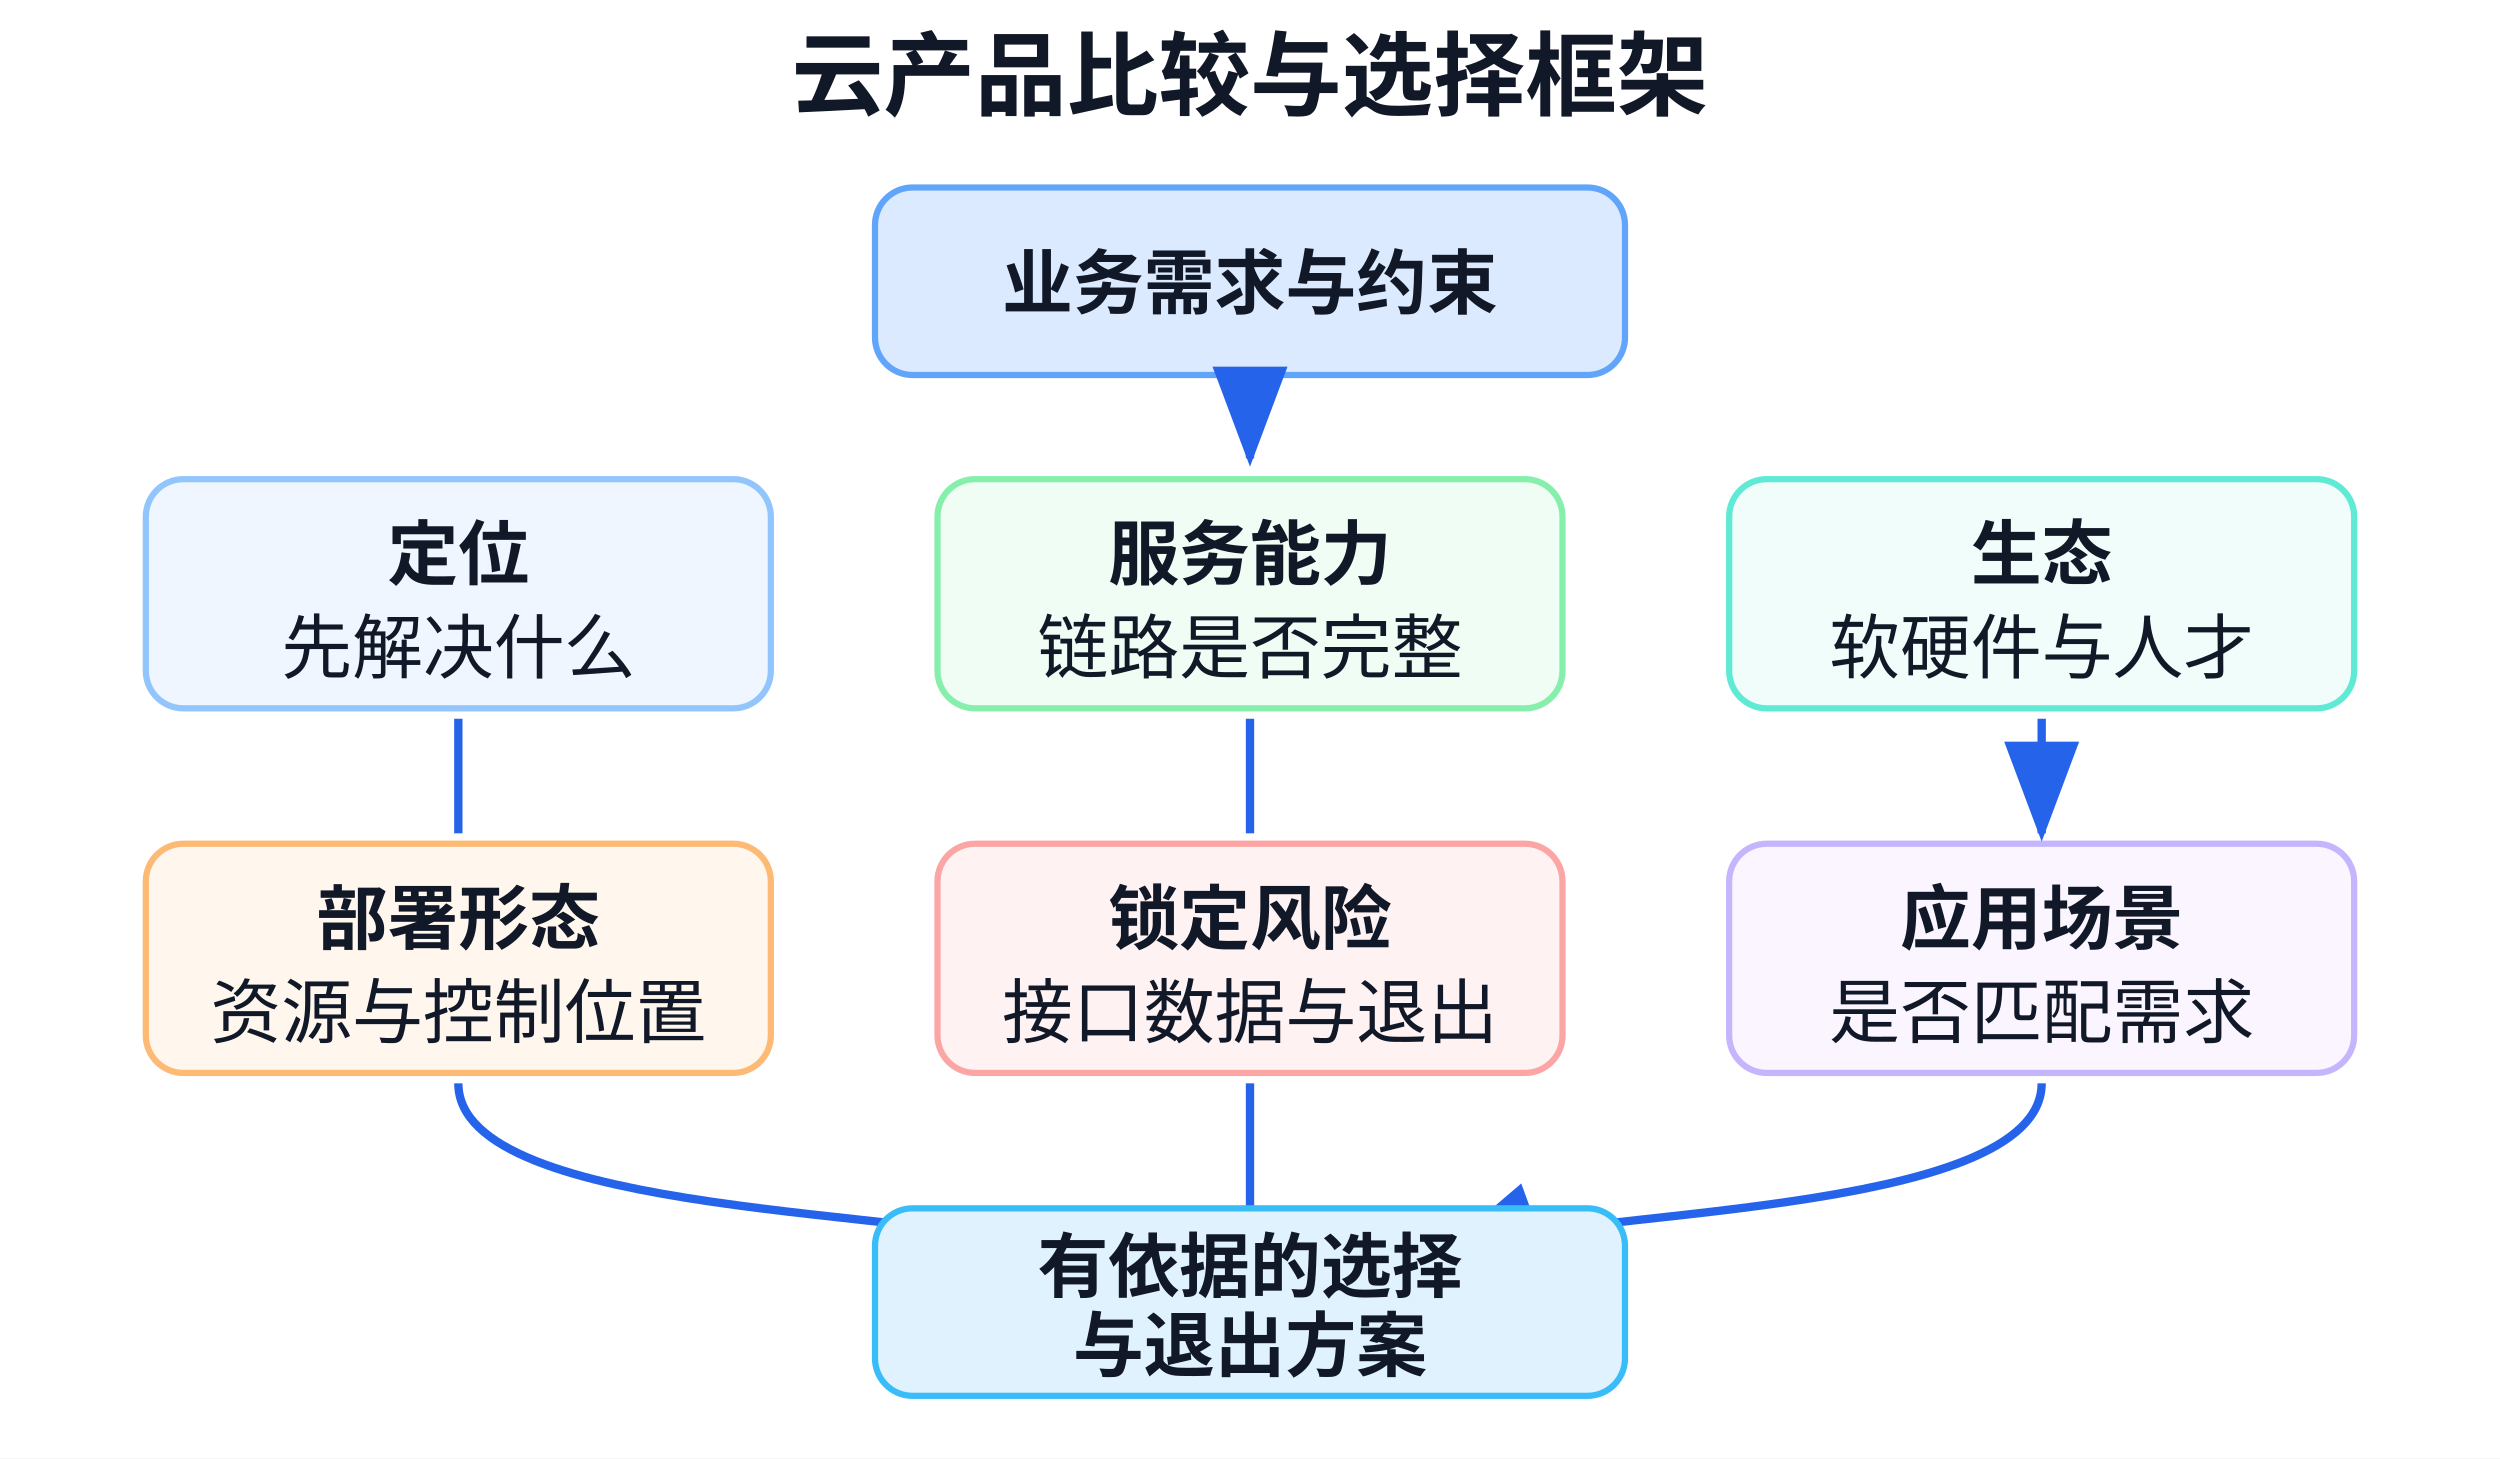
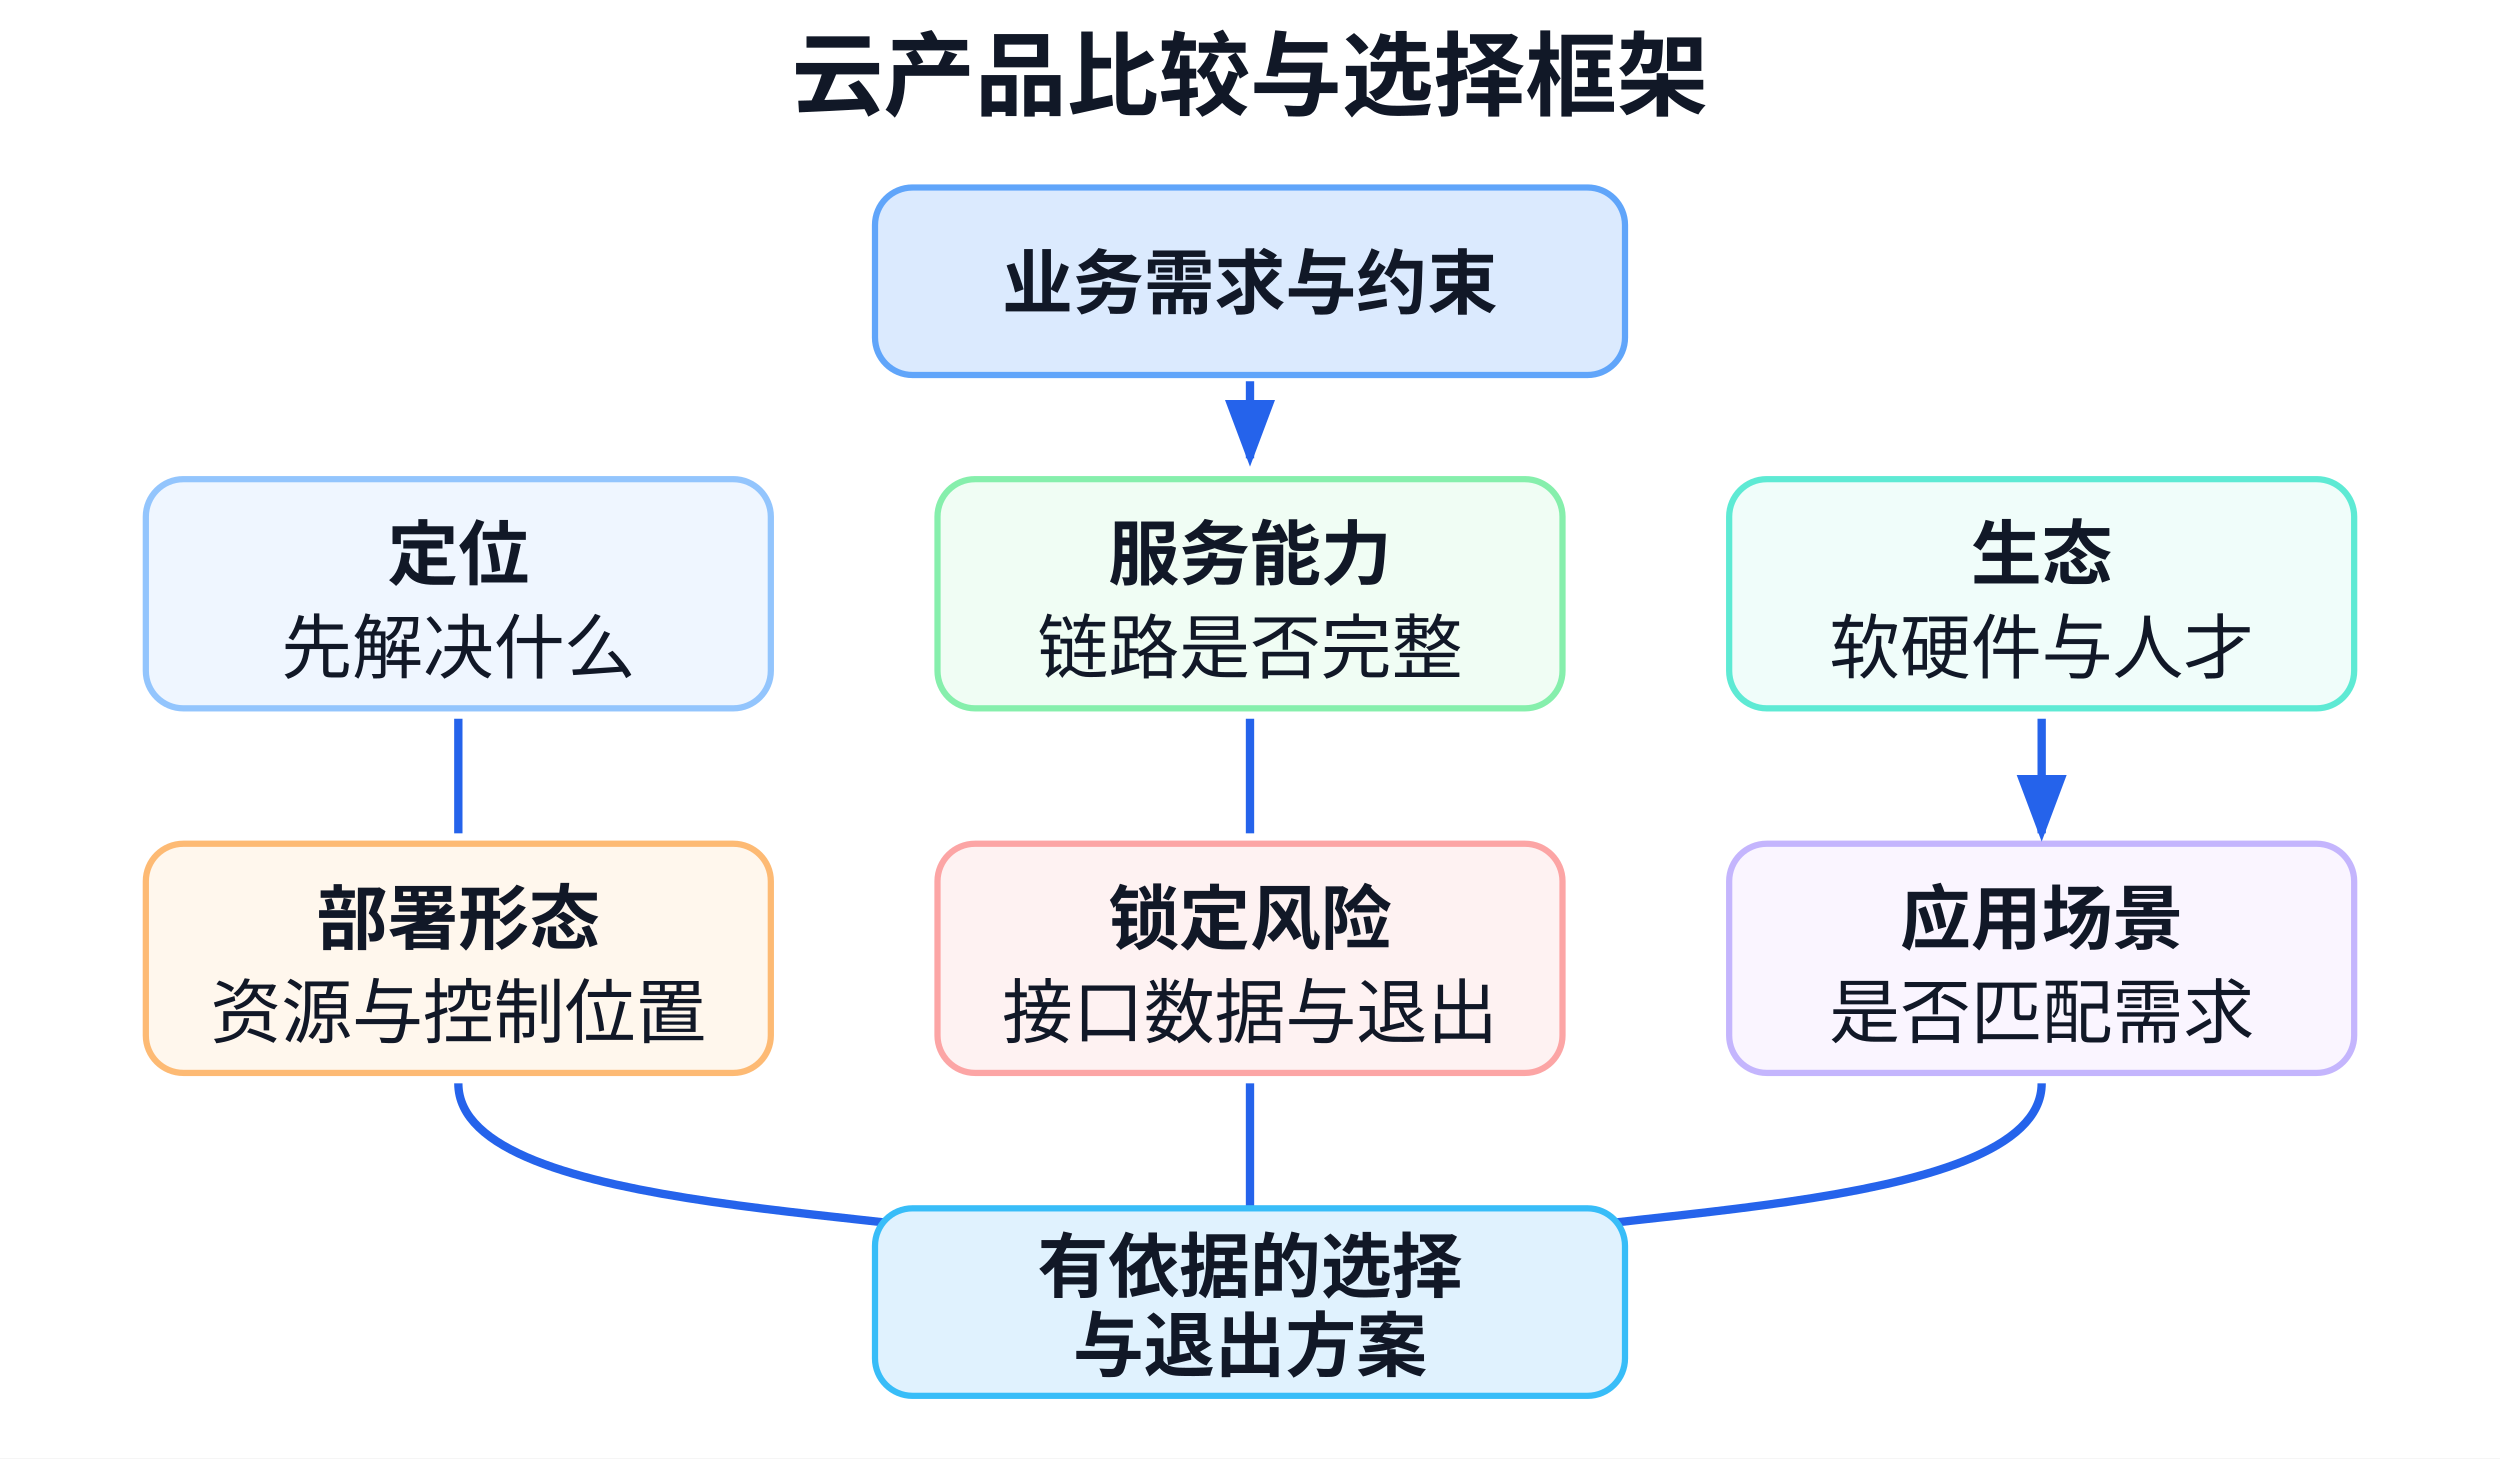
<svg xmlns="http://www.w3.org/2000/svg" viewBox="0 0 1200 700" width="1200" height="700">
  <style>text { font-family: SimSun, '宋体', serif; fill: #111827; }</style>
  <defs>
-     <marker id="a" markerWidth="12" markerHeight="9" refX="11" refY="4.5" orient="auto">
-       <polygon points="0 0,12 4.5,0 9" fill="#2563eb" />
+     <marker id="a" markerWidth="8" markerHeight="6" refX="7" refY="3" orient="auto">
+       <polygon points="0 0,8 3,0 6" fill="#2563eb" />
    </marker>
  </defs>
  <rect width="1200" height="700" fill="#ffffff" />
  <text x="600" y="52" text-anchor="middle" font-size="44" font-weight="700">云产品比较与选择框架</text>
  <rect x="420" y="90" width="360" height="90" rx="18" fill="#dbeafe" stroke="#60a5fa" stroke-width="3" />
  <text x="600" y="148" text-anchor="middle" font-size="34" font-weight="700">业务需求与约束</text>
  <path d="M600 183 V220" stroke="#2563eb" stroke-width="4" marker-end="url(#a)" />
  <g>
    <rect x="70" y="230" width="300" height="110" rx="18" fill="#eff6ff" stroke="#93c5fd" stroke-width="3" />
    <text x="220" y="278" text-anchor="middle" font-size="34" font-weight="700">定位</text>
    <text x="220" y="323" text-anchor="middle" font-size="34">先解决什么</text>
    <rect x="450" y="230" width="300" height="110" rx="18" fill="#f0fdf4" stroke="#86efac" stroke-width="3" />
    <text x="600" y="278" text-anchor="middle" font-size="34" font-weight="700">服务能力</text>
    <text x="600" y="323" text-anchor="middle" font-size="34">链路是否完整</text>
    <rect x="830" y="230" width="300" height="110" rx="18" fill="#f0fdfa" stroke="#5eead4" stroke-width="3" />
    <text x="980" y="278" text-anchor="middle" font-size="34" font-weight="700">生态</text>
    <text x="980" y="323" text-anchor="middle" font-size="34">软硬件与人才</text>
    <rect x="70" y="405" width="300" height="110" rx="18" fill="#fff7ed" stroke="#fdba74" stroke-width="3" />
    <text x="220" y="453" text-anchor="middle" font-size="34" font-weight="700">部署形态</text>
    <text x="220" y="498" text-anchor="middle" font-size="34">资源与控制位置</text>
    <rect x="450" y="405" width="300" height="110" rx="18" fill="#fef2f2" stroke="#fca5a5" stroke-width="3" />
    <text x="600" y="453" text-anchor="middle" font-size="34" font-weight="700">锁定风险</text>
    <text x="600" y="498" text-anchor="middle" font-size="34">接口数据与退出</text>
    <rect x="830" y="405" width="300" height="110" rx="18" fill="#faf5ff" stroke="#c4b5fd" stroke-width="3" />
    <text x="980" y="453" text-anchor="middle" font-size="34" font-weight="700">应用场景</text>
    <text x="980" y="498" text-anchor="middle" font-size="34">是否匹配需求</text>
  </g>
  <path d="M220 345 V400 M600 345 V400 M980 345 V400" stroke="#2563eb" stroke-width="4" marker-end="url(#a)" />
  <path d="M220 520 C220 585 450 580 505 600 M600 520 V590 M980 520 C980 585 750 580 695 600" fill="none" stroke="#2563eb" stroke-width="4" marker-end="url(#a)" />
  <rect x="420" y="580" width="360" height="90" rx="18" fill="#e0f2fe" stroke="#38bdf8" stroke-width="3" />
  <text x="600" y="620" text-anchor="middle" font-size="34" font-weight="700">有依据的选择</text>
  <text x="600" y="658" text-anchor="middle" font-size="34" font-weight="700">与退出方案</text>
</svg>
